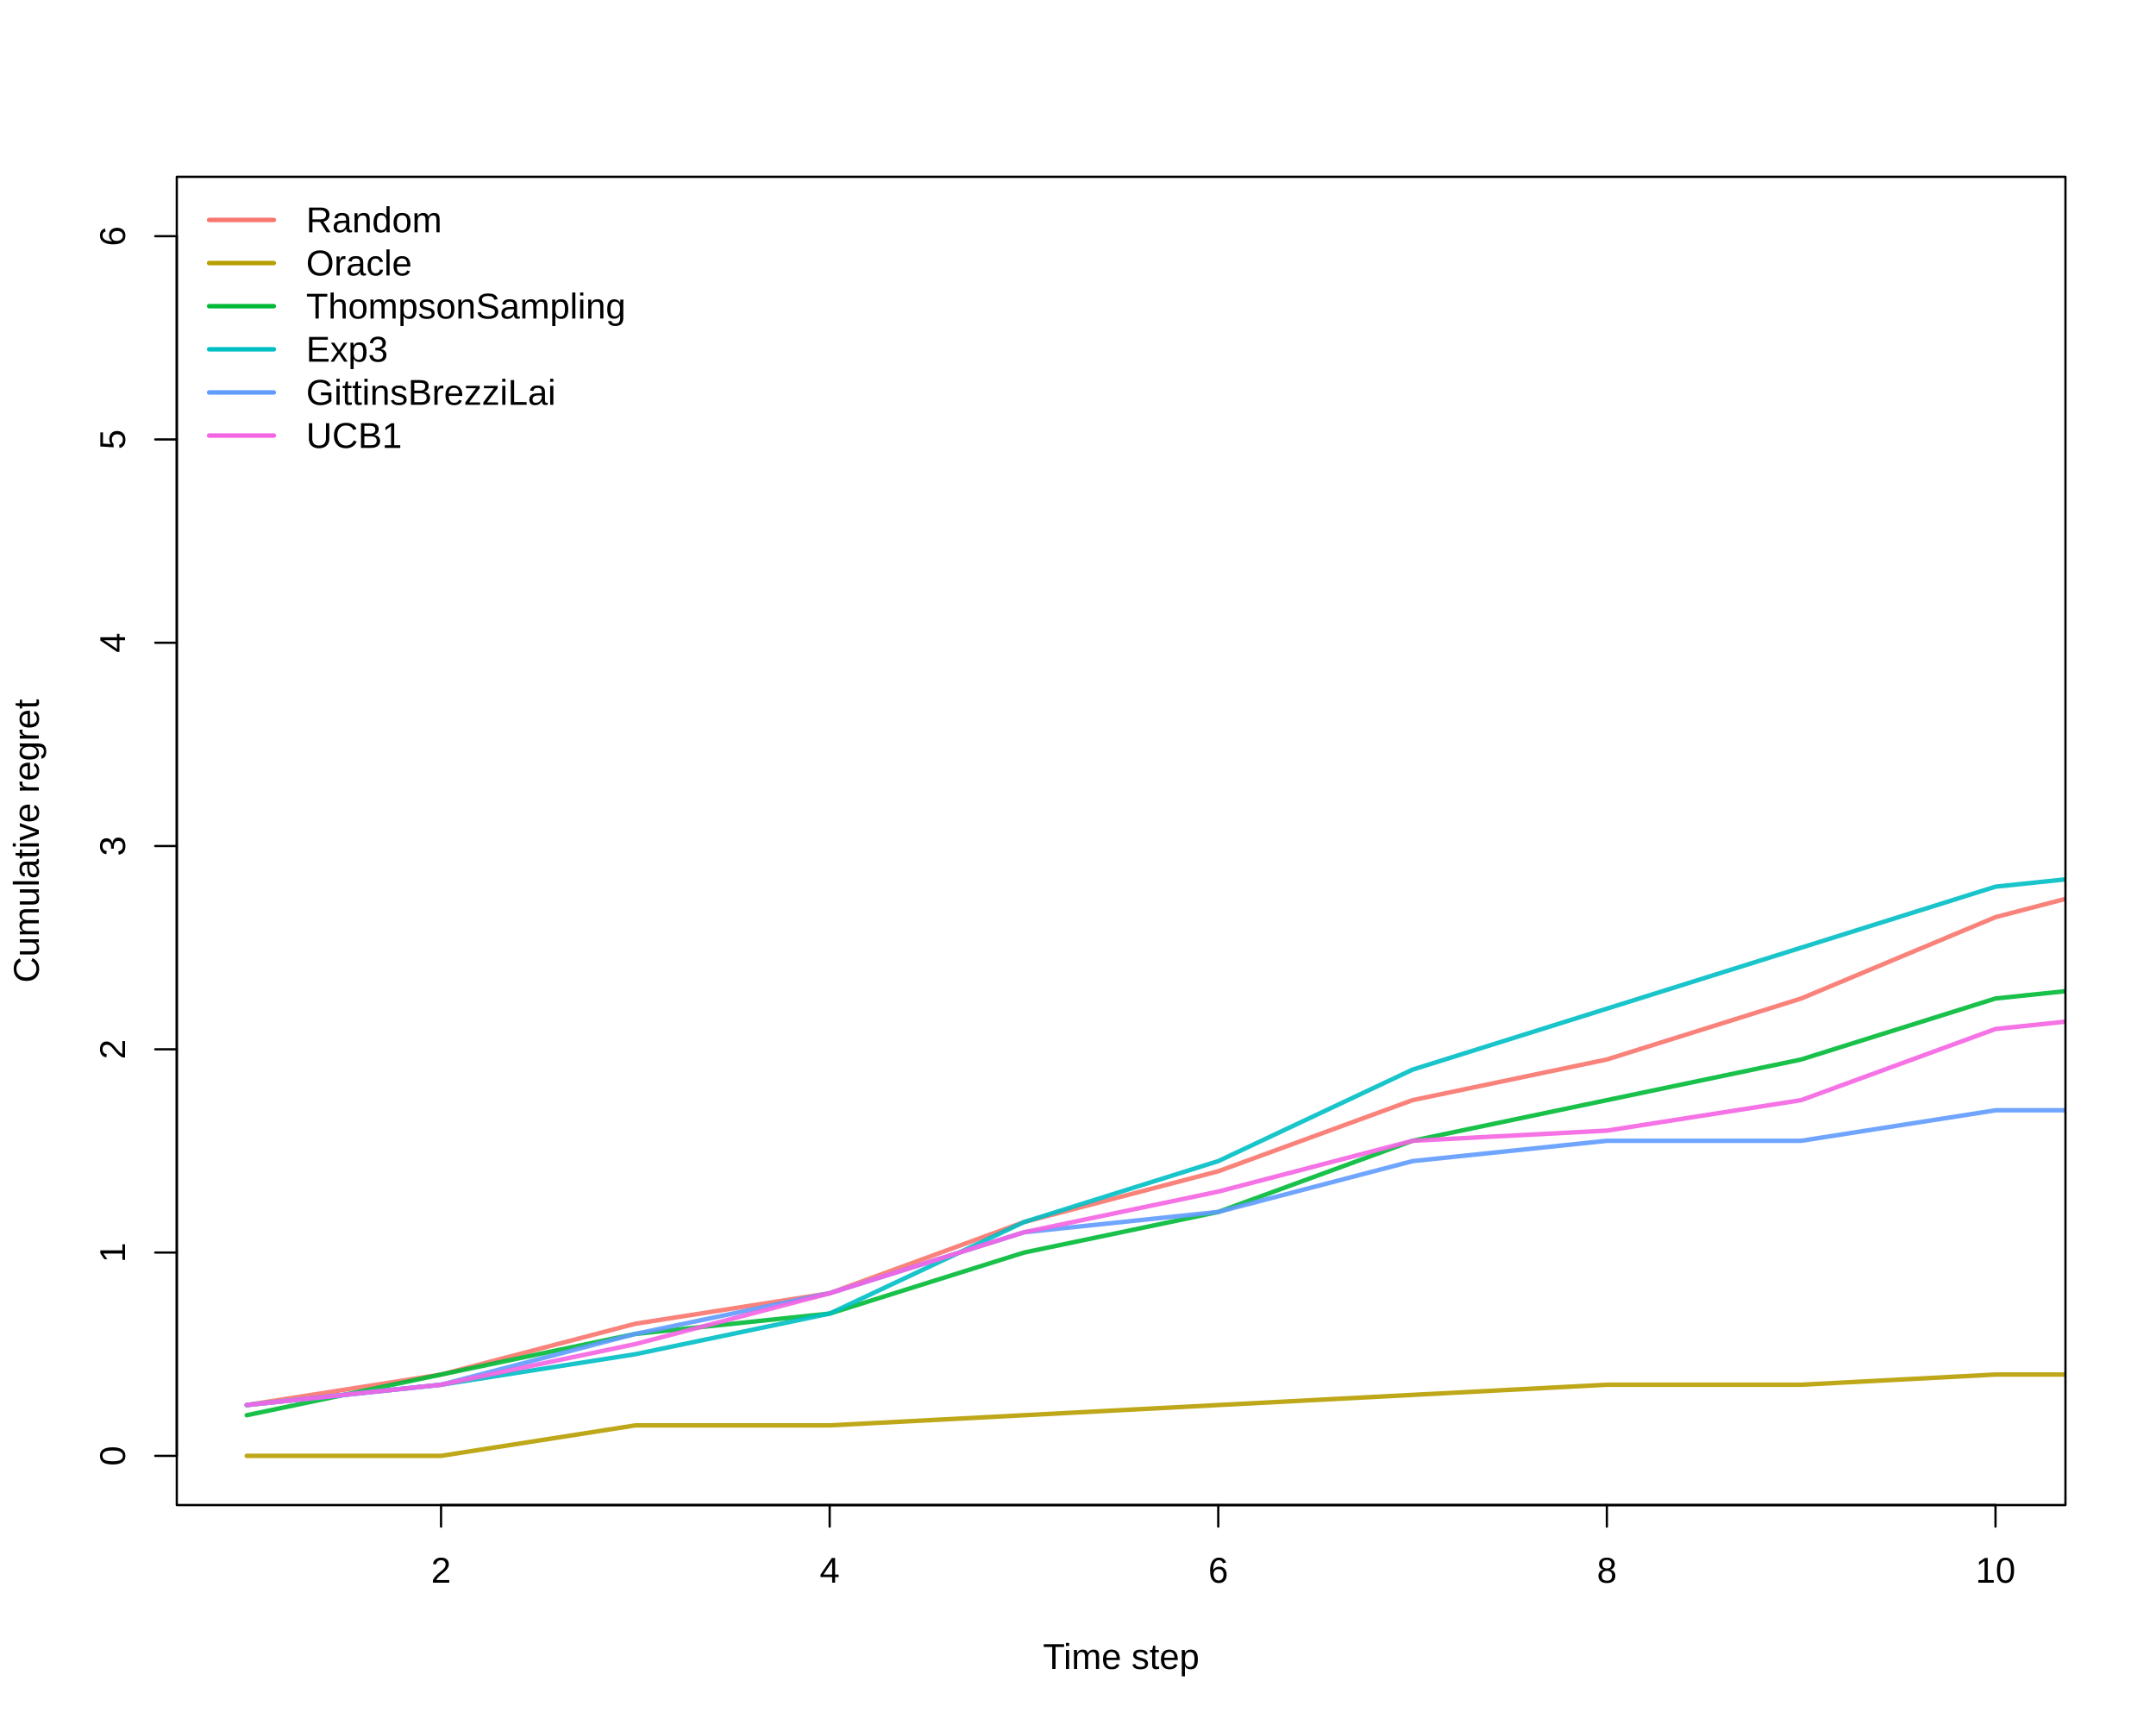
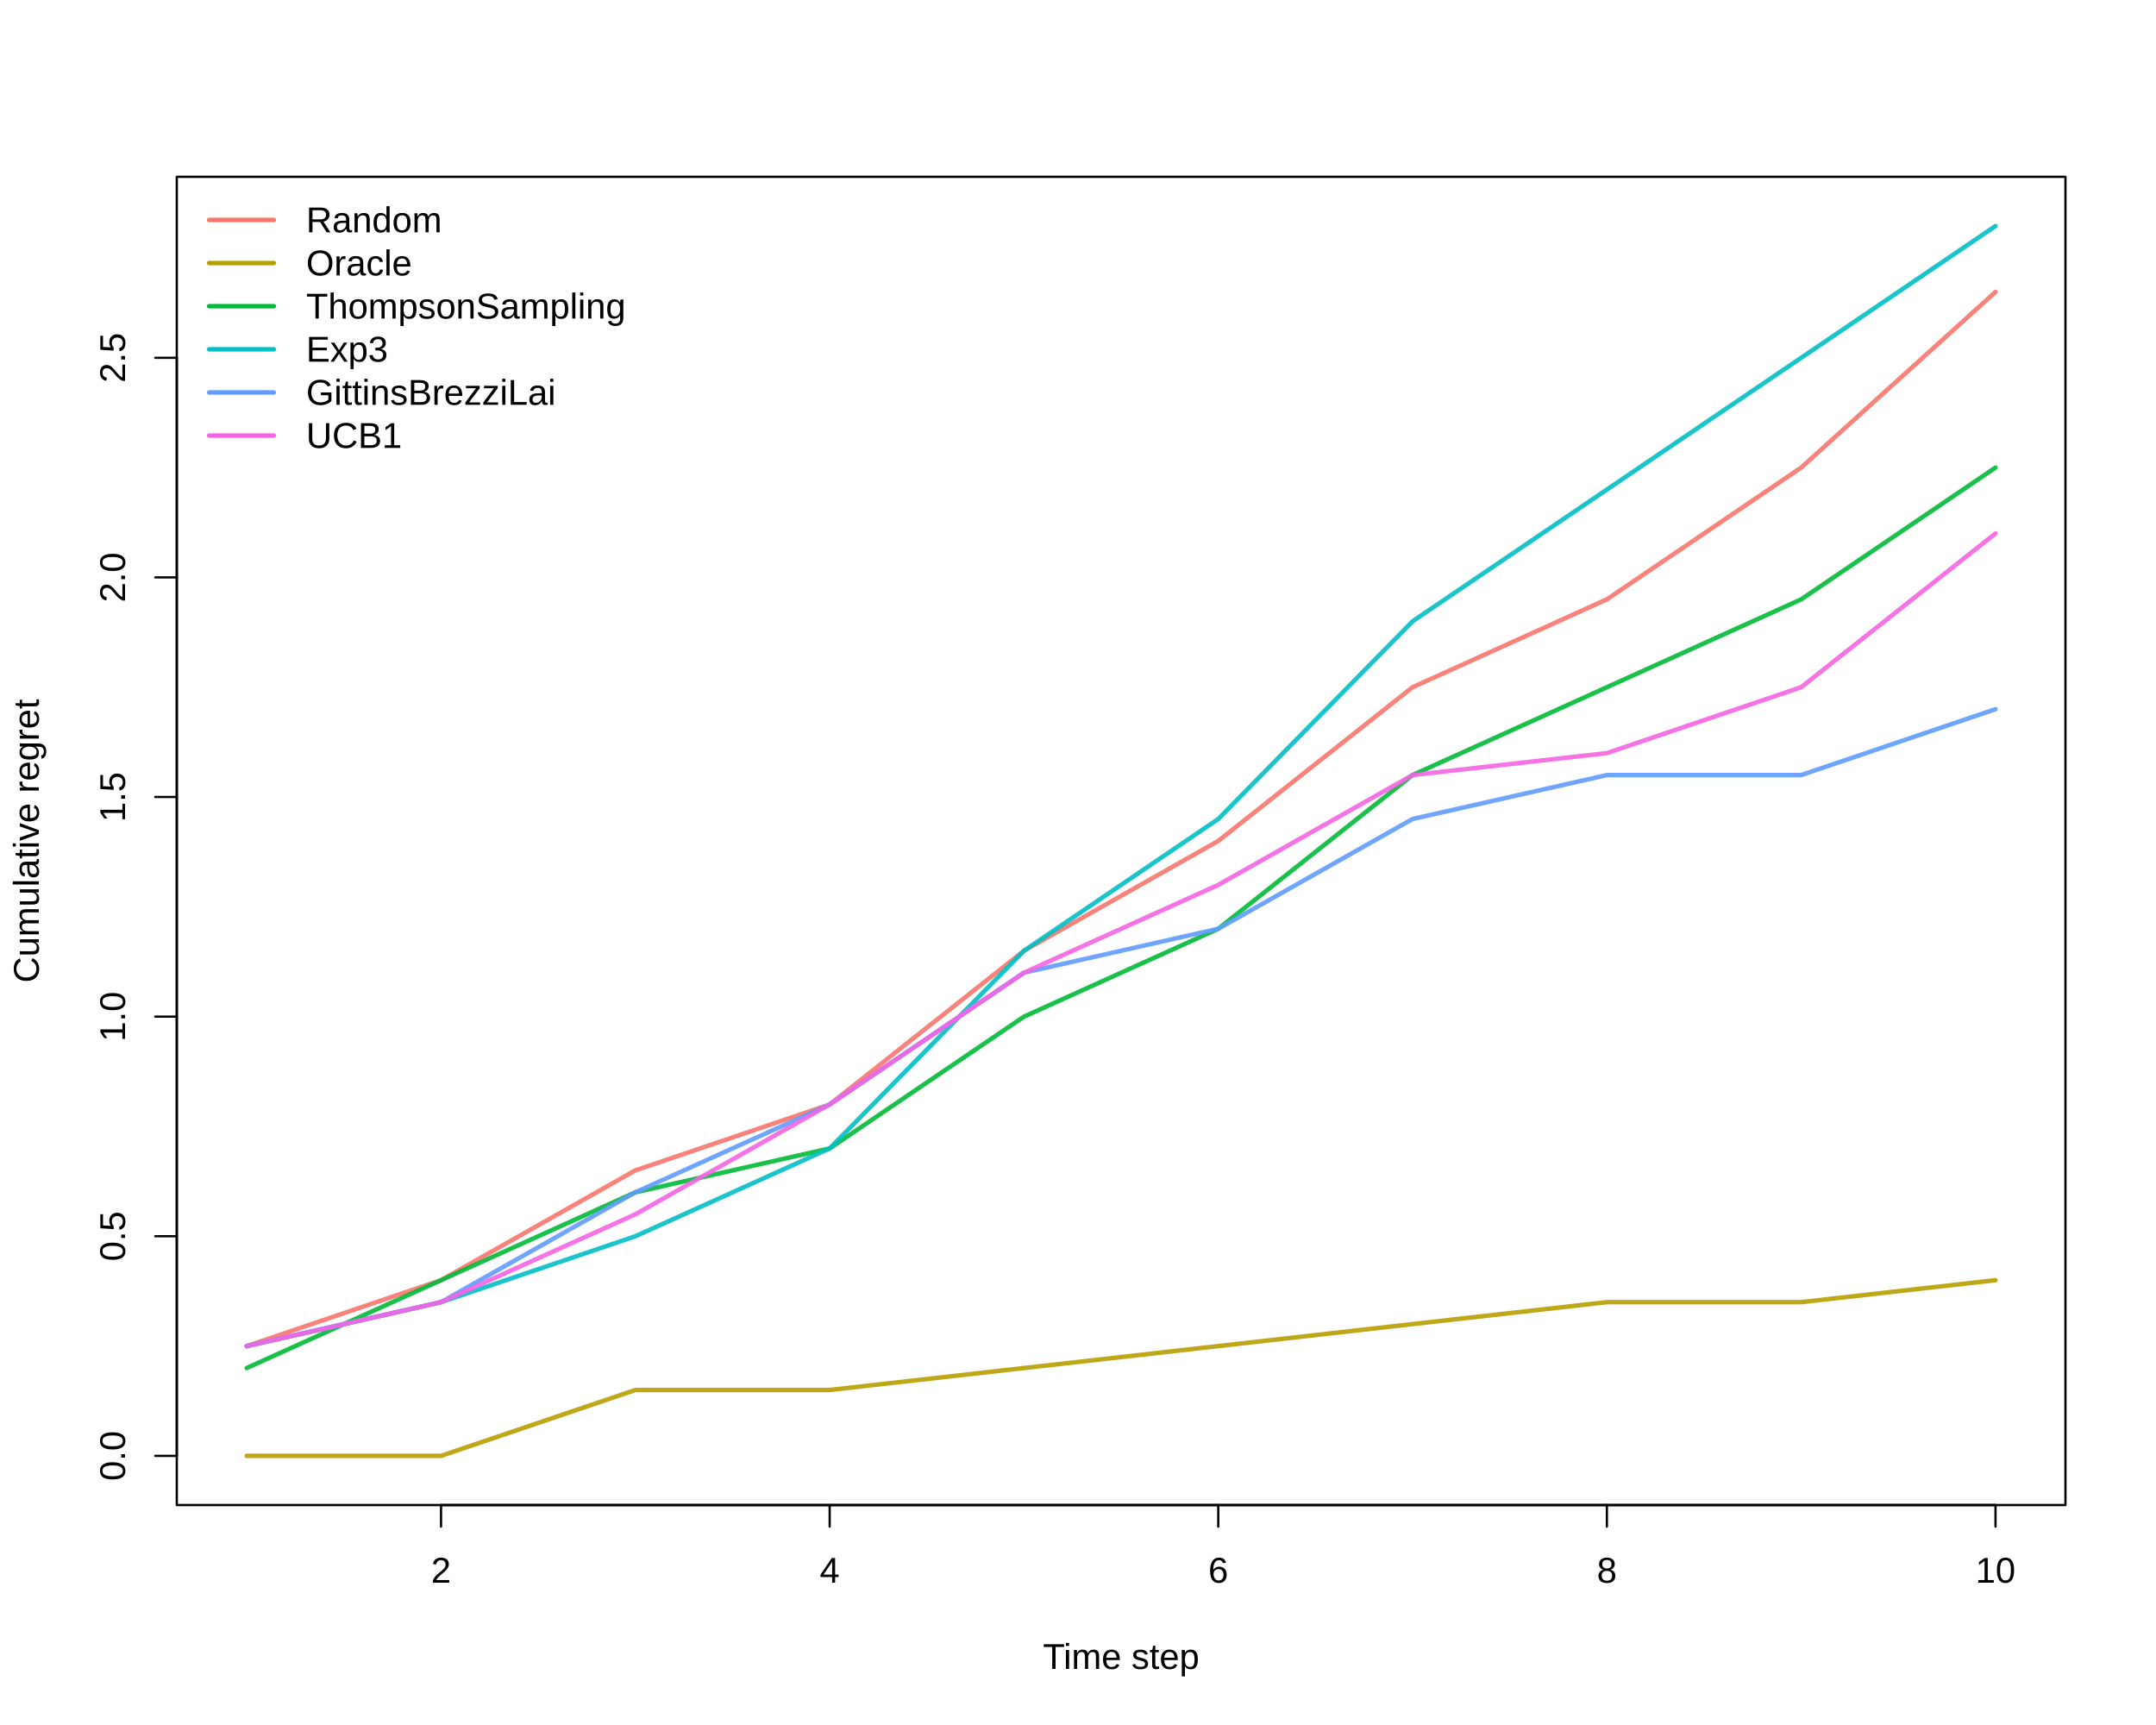
<svg xmlns="http://www.w3.org/2000/svg" viewBox="0 0 720.00 576.00">
  <defs>
    <style type="text/css">
    line, polyline, polygon, path, rect, circle {
      fill: none;
      stroke: #000000;
      stroke-linecap: round;
      stroke-linejoin: round;
      stroke-miterlimit: 10.00;
    }
  </style>
  </defs>
  <rect width="100%" height="100%" style="stroke: none; fill: #FFFFFF;" />
  <defs>
    <clipPath id="cpNTkuMDR8Njg5Ljc2fDUwMi41Nnw1OS4wNA==">
      <rect x="59.04" y="59.04" width="630.72" height="443.52" />
    </clipPath>
  </defs>
-   <polyline points="82.40,469.16 147.29,458.98 212.18,442.01 277.07,431.83 341.96,408.07 406.84,391.10 471.73,367.35 536.62,353.77 601.51,333.41 666.40,306.25 720.00,292.24 " style="stroke-width: 1.50; stroke: #F8766D; stroke-opacity: 0.90;" clip-path="url(#cpNTkuMDR8Njg5Ljc2fDUwMi41Nnw1OS4wNA==)" />
-   <polyline points="82.40,486.13 147.29,486.13 212.18,475.95 277.07,475.95 341.96,472.56 406.84,469.16 471.73,465.77 536.62,462.38 601.51,462.38 666.40,458.98 720.00,458.98 " style="stroke-width: 1.50; stroke: #B79F00; stroke-opacity: 0.90;" clip-path="url(#cpNTkuMDR8Njg5Ljc2fDUwMi41Nnw1OS4wNA==)" />
-   <polyline points="82.40,472.56 147.29,458.98 212.18,445.41 277.07,438.62 341.96,418.25 406.84,404.68 471.73,380.92 536.62,367.35 601.51,353.77 666.40,333.41 720.00,327.80 " style="stroke-width: 1.50; stroke: #00BA38; stroke-opacity: 0.90;" clip-path="url(#cpNTkuMDR8Njg5Ljc2fDUwMi41Nnw1OS4wNA==)" />
-   <polyline points="82.40,469.16 147.29,462.38 212.18,452.19 277.07,438.62 341.96,408.07 406.84,387.71 471.73,357.16 536.62,336.80 601.51,316.44 666.40,296.07 720.00,290.47 " style="stroke-width: 1.50; stroke: #00BFC4; stroke-opacity: 0.90;" clip-path="url(#cpNTkuMDR8Njg5Ljc2fDUwMi41Nnw1OS4wNA==)" />
-   <polyline points="82.40,469.16 147.29,462.38 212.18,445.41 277.07,431.83 341.96,411.47 406.84,404.68 471.73,387.71 536.62,380.92 601.51,380.92 666.40,370.74 720.00,370.74 " style="stroke-width: 1.50; stroke: #619CFF; stroke-opacity: 0.90;" clip-path="url(#cpNTkuMDR8Njg5Ljc2fDUwMi41Nnw1OS4wNA==)" />
-   <polyline points="82.40,469.16 147.29,462.38 212.18,448.80 277.07,431.83 341.96,411.47 406.84,397.89 471.73,380.92 536.62,377.53 601.51,367.35 666.40,343.59 720.00,337.98 " style="stroke-width: 1.50; stroke: #F564E3; stroke-opacity: 0.90;" clip-path="url(#cpNTkuMDR8Njg5Ljc2fDUwMi41Nnw1OS4wNA==)" />
+   <polyline points="82.40,449.47 147.29,427.47 212.18,390.80 277.07,368.80 341.96,317.47 406.84,280.80 471.73,229.47 536.62,200.13 601.51,156.13 666.40,97.47 " style="stroke-width: 1.50; stroke: #F8766D; stroke-opacity: 0.90;" clip-path="url(#cpNTkuMDR8Njg5Ljc2fDUwMi41Nnw1OS4wNA==)" />
+   <polyline points="82.40,486.13 147.29,486.13 212.18,464.13 277.07,464.13 341.96,456.80 406.84,449.47 471.73,442.13 536.62,434.80 601.51,434.80 666.40,427.47 " style="stroke-width: 1.50; stroke: #B79F00; stroke-opacity: 0.90;" clip-path="url(#cpNTkuMDR8Njg5Ljc2fDUwMi41Nnw1OS4wNA==)" />
+   <polyline points="82.40,456.80 147.29,427.47 212.18,398.13 277.07,383.47 341.96,339.47 406.84,310.13 471.73,258.80 536.62,229.47 601.51,200.13 666.40,156.13 " style="stroke-width: 1.50; stroke: #00BA38; stroke-opacity: 0.90;" clip-path="url(#cpNTkuMDR8Njg5Ljc2fDUwMi41Nnw1OS4wNA==)" />
+   <polyline points="82.40,449.47 147.29,434.80 212.18,412.80 277.07,383.47 341.96,317.47 406.84,273.47 471.73,207.47 536.62,163.47 601.51,119.47 666.40,75.47 " style="stroke-width: 1.50; stroke: #00BFC4; stroke-opacity: 0.90;" clip-path="url(#cpNTkuMDR8Njg5Ljc2fDUwMi41Nnw1OS4wNA==)" />
+   <polyline points="82.40,449.47 147.29,434.80 212.18,398.13 277.07,368.80 341.96,324.80 406.84,310.13 471.73,273.47 536.62,258.80 601.51,258.80 666.40,236.80 " style="stroke-width: 1.50; stroke: #619CFF; stroke-opacity: 0.90;" clip-path="url(#cpNTkuMDR8Njg5Ljc2fDUwMi41Nnw1OS4wNA==)" />
+   <polyline points="82.40,449.47 147.29,434.80 212.18,405.47 277.07,368.80 341.96,324.80 406.84,295.47 471.73,258.80 536.62,251.47 601.51,229.47 666.40,178.13 " style="stroke-width: 1.50; stroke: #F564E3; stroke-opacity: 0.90;" clip-path="url(#cpNTkuMDR8Njg5Ljc2fDUwMi41Nnw1OS4wNA==)" />
  <defs>
    <clipPath id="cpMC4wMHw3MjAuMDB8NTc2LjAwfDAuMDA=">
      <rect x="0.00" y="0.00" width="720.00" height="576.00" />
    </clipPath>
  </defs>
  <line x1="147.29" y1="502.56" x2="666.40" y2="502.56" style="stroke-width: 0.75;" clip-path="url(#cpMC4wMHw3MjAuMDB8NTc2LjAwfDAuMDA=)" />
  <line x1="147.29" y1="502.56" x2="147.29" y2="509.76" style="stroke-width: 0.75;" clip-path="url(#cpMC4wMHw3MjAuMDB8NTc2LjAwfDAuMDA=)" />
  <line x1="277.07" y1="502.56" x2="277.07" y2="509.76" style="stroke-width: 0.75;" clip-path="url(#cpMC4wMHw3MjAuMDB8NTc2LjAwfDAuMDA=)" />
  <line x1="406.84" y1="502.56" x2="406.84" y2="509.76" style="stroke-width: 0.75;" clip-path="url(#cpMC4wMHw3MjAuMDB8NTc2LjAwfDAuMDA=)" />
  <line x1="536.62" y1="502.56" x2="536.62" y2="509.76" style="stroke-width: 0.75;" clip-path="url(#cpMC4wMHw3MjAuMDB8NTc2LjAwfDAuMDA=)" />
  <line x1="666.40" y1="502.56" x2="666.40" y2="509.76" style="stroke-width: 0.75;" clip-path="url(#cpMC4wMHw3MjAuMDB8NTc2LjAwfDAuMDA=)" />
  <g clip-path="url(#cpMC4wMHw3MjAuMDB8NTc2LjAwfDAuMDA=)">
    <text x="143.95" y="528.48" style="font-size: 12.00px; font-family: Liberation Sans;" textLength="6.67px" lengthAdjust="spacingAndGlyphs">2</text>
  </g>
  <g clip-path="url(#cpMC4wMHw3MjAuMDB8NTc2LjAwfDAuMDA=)">
    <text x="273.73" y="528.48" style="font-size: 12.00px; font-family: Liberation Sans;" textLength="6.67px" lengthAdjust="spacingAndGlyphs">4</text>
  </g>
  <g clip-path="url(#cpMC4wMHw3MjAuMDB8NTc2LjAwfDAuMDA=)">
    <text x="403.51" y="528.48" style="font-size: 12.00px; font-family: Liberation Sans;" textLength="6.67px" lengthAdjust="spacingAndGlyphs">6</text>
  </g>
  <g clip-path="url(#cpMC4wMHw3MjAuMDB8NTc2LjAwfDAuMDA=)">
    <text x="533.29" y="528.48" style="font-size: 12.00px; font-family: Liberation Sans;" textLength="6.67px" lengthAdjust="spacingAndGlyphs">8</text>
  </g>
  <g clip-path="url(#cpMC4wMHw3MjAuMDB8NTc2LjAwfDAuMDA=)">
    <text x="659.73" y="528.48" style="font-size: 12.00px; font-family: Liberation Sans;" textLength="13.34px" lengthAdjust="spacingAndGlyphs">10</text>
  </g>
-   <line x1="59.04" y1="486.13" x2="59.04" y2="78.86" style="stroke-width: 0.75;" clip-path="url(#cpMC4wMHw3MjAuMDB8NTc2LjAwfDAuMDA=)" />
+   <line x1="59.04" y1="486.13" x2="59.04" y2="119.47" style="stroke-width: 0.75;" clip-path="url(#cpMC4wMHw3MjAuMDB8NTc2LjAwfDAuMDA=)" />
  <line x1="59.04" y1="486.13" x2="51.84" y2="486.13" style="stroke-width: 0.75;" clip-path="url(#cpMC4wMHw3MjAuMDB8NTc2LjAwfDAuMDA=)" />
-   <line x1="59.04" y1="418.25" x2="51.84" y2="418.25" style="stroke-width: 0.75;" clip-path="url(#cpMC4wMHw3MjAuMDB8NTc2LjAwfDAuMDA=)" />
-   <line x1="59.04" y1="350.38" x2="51.84" y2="350.38" style="stroke-width: 0.75;" clip-path="url(#cpMC4wMHw3MjAuMDB8NTc2LjAwfDAuMDA=)" />
-   <line x1="59.04" y1="282.50" x2="51.84" y2="282.50" style="stroke-width: 0.75;" clip-path="url(#cpMC4wMHw3MjAuMDB8NTc2LjAwfDAuMDA=)" />
-   <line x1="59.04" y1="214.62" x2="51.84" y2="214.62" style="stroke-width: 0.75;" clip-path="url(#cpMC4wMHw3MjAuMDB8NTc2LjAwfDAuMDA=)" />
-   <line x1="59.04" y1="146.74" x2="51.84" y2="146.74" style="stroke-width: 0.75;" clip-path="url(#cpMC4wMHw3MjAuMDB8NTc2LjAwfDAuMDA=)" />
-   <line x1="59.04" y1="78.86" x2="51.84" y2="78.86" style="stroke-width: 0.75;" clip-path="url(#cpMC4wMHw3MjAuMDB8NTc2LjAwfDAuMDA=)" />
+   <line x1="59.04" y1="412.80" x2="51.84" y2="412.80" style="stroke-width: 0.75;" clip-path="url(#cpMC4wMHw3MjAuMDB8NTc2LjAwfDAuMDA=)" />
+   <line x1="59.04" y1="339.47" x2="51.84" y2="339.47" style="stroke-width: 0.75;" clip-path="url(#cpMC4wMHw3MjAuMDB8NTc2LjAwfDAuMDA=)" />
+   <line x1="59.04" y1="266.13" x2="51.84" y2="266.13" style="stroke-width: 0.75;" clip-path="url(#cpMC4wMHw3MjAuMDB8NTc2LjAwfDAuMDA=)" />
+   <line x1="59.04" y1="192.80" x2="51.84" y2="192.80" style="stroke-width: 0.75;" clip-path="url(#cpMC4wMHw3MjAuMDB8NTc2LjAwfDAuMDA=)" />
+   <line x1="59.04" y1="119.47" x2="51.84" y2="119.47" style="stroke-width: 0.75;" clip-path="url(#cpMC4wMHw3MjAuMDB8NTc2LjAwfDAuMDA=)" />
  <g clip-path="url(#cpMC4wMHw3MjAuMDB8NTc2LjAwfDAuMDA=)">
-     <text transform="translate(41.76,489.47) rotate(-90)" style="font-size: 12.00px; font-family: Liberation Sans;" textLength="6.67px" lengthAdjust="spacingAndGlyphs">0</text>
+     <text transform="translate(41.76,494.47) rotate(-90)" style="font-size: 12.00px; font-family: Liberation Sans;" textLength="16.67px" lengthAdjust="spacingAndGlyphs">0.0</text>
  </g>
  <g clip-path="url(#cpMC4wMHw3MjAuMDB8NTc2LjAwfDAuMDA=)">
-     <text transform="translate(41.76,421.59) rotate(-90)" style="font-size: 12.00px; font-family: Liberation Sans;" textLength="6.67px" lengthAdjust="spacingAndGlyphs">1</text>
+     <text transform="translate(41.76,421.14) rotate(-90)" style="font-size: 12.00px; font-family: Liberation Sans;" textLength="16.67px" lengthAdjust="spacingAndGlyphs">0.5</text>
  </g>
  <g clip-path="url(#cpMC4wMHw3MjAuMDB8NTc2LjAwfDAuMDA=)">
-     <text transform="translate(41.76,353.71) rotate(-90)" style="font-size: 12.00px; font-family: Liberation Sans;" textLength="6.67px" lengthAdjust="spacingAndGlyphs">2</text>
+     <text transform="translate(41.76,347.80) rotate(-90)" style="font-size: 12.00px; font-family: Liberation Sans;" textLength="16.67px" lengthAdjust="spacingAndGlyphs">1.0</text>
  </g>
  <g clip-path="url(#cpMC4wMHw3MjAuMDB8NTc2LjAwfDAuMDA=)">
-     <text transform="translate(41.76,285.83) rotate(-90)" style="font-size: 12.00px; font-family: Liberation Sans;" textLength="6.67px" lengthAdjust="spacingAndGlyphs">3</text>
+     <text transform="translate(41.76,274.47) rotate(-90)" style="font-size: 12.00px; font-family: Liberation Sans;" textLength="16.67px" lengthAdjust="spacingAndGlyphs">1.5</text>
  </g>
  <g clip-path="url(#cpMC4wMHw3MjAuMDB8NTc2LjAwfDAuMDA=)">
-     <text transform="translate(41.76,217.95) rotate(-90)" style="font-size: 12.00px; font-family: Liberation Sans;" textLength="6.67px" lengthAdjust="spacingAndGlyphs">4</text>
+     <text transform="translate(41.76,201.14) rotate(-90)" style="font-size: 12.00px; font-family: Liberation Sans;" textLength="16.67px" lengthAdjust="spacingAndGlyphs">2.0</text>
  </g>
  <g clip-path="url(#cpMC4wMHw3MjAuMDB8NTc2LjAwfDAuMDA=)">
-     <text transform="translate(41.76,150.08) rotate(-90)" style="font-size: 12.00px; font-family: Liberation Sans;" textLength="6.67px" lengthAdjust="spacingAndGlyphs">5</text>
-   </g>
-   <g clip-path="url(#cpMC4wMHw3MjAuMDB8NTc2LjAwfDAuMDA=)">
-     <text transform="translate(41.76,82.20) rotate(-90)" style="font-size: 12.00px; font-family: Liberation Sans;" textLength="6.67px" lengthAdjust="spacingAndGlyphs">6</text>
+     <text transform="translate(41.76,127.80) rotate(-90)" style="font-size: 12.00px; font-family: Liberation Sans;" textLength="16.67px" lengthAdjust="spacingAndGlyphs">2.5</text>
  </g>
  <g clip-path="url(#cpMC4wMHw3MjAuMDB8NTc2LjAwfDAuMDA=)">
    <text x="348.29" y="557.28" style="font-size: 12.00px; font-family: Liberation Sans;" textLength="52.22px" lengthAdjust="spacingAndGlyphs">Time step</text>
  </g>
  <g clip-path="url(#cpMC4wMHw3MjAuMDB8NTc2LjAwfDAuMDA=)">
    <text transform="translate(12.96,328.15) rotate(-90)" style="font-size: 12.00px; font-family: Liberation Sans;" textLength="94.70px" lengthAdjust="spacingAndGlyphs">Cumulative regret</text>
  </g>
  <polyline points="59.04,502.56 689.76,502.56 689.76,59.04 59.04,59.04 59.04,502.56 " style="stroke-width: 0.75;" clip-path="url(#cpMC4wMHw3MjAuMDB8NTc2LjAwfDAuMDA=)" />
  <defs>
    <clipPath id="cpNTkuMDR8Njg5Ljc2fDUwMi41Nnw1OS4wNA==">
      <rect x="59.04" y="59.04" width="630.72" height="443.52" />
    </clipPath>
  </defs>
  <line x1="69.84" y1="73.44" x2="91.44" y2="73.44" style="stroke-width: 1.50; stroke: #F8766D;" clip-path="url(#cpNTkuMDR8Njg5Ljc2fDUwMi41Nnw1OS4wNA==)" />
  <line x1="69.84" y1="87.84" x2="91.44" y2="87.84" style="stroke-width: 1.50; stroke: #B79F00;" clip-path="url(#cpNTkuMDR8Njg5Ljc2fDUwMi41Nnw1OS4wNA==)" />
  <line x1="69.84" y1="102.24" x2="91.44" y2="102.24" style="stroke-width: 1.50; stroke: #00BA38;" clip-path="url(#cpNTkuMDR8Njg5Ljc2fDUwMi41Nnw1OS4wNA==)" />
  <line x1="69.84" y1="116.64" x2="91.44" y2="116.64" style="stroke-width: 1.50; stroke: #00BFC4;" clip-path="url(#cpNTkuMDR8Njg5Ljc2fDUwMi41Nnw1OS4wNA==)" />
  <line x1="69.84" y1="131.04" x2="91.44" y2="131.04" style="stroke-width: 1.50; stroke: #619CFF;" clip-path="url(#cpNTkuMDR8Njg5Ljc2fDUwMi41Nnw1OS4wNA==)" />
  <line x1="69.84" y1="145.44" x2="91.44" y2="145.44" style="stroke-width: 1.50; stroke: #F564E3;" clip-path="url(#cpNTkuMDR8Njg5Ljc2fDUwMi41Nnw1OS4wNA==)" />
  <g clip-path="url(#cpNTkuMDR8Njg5Ljc2fDUwMi41Nnw1OS4wNA==)">
    <text x="102.24" y="77.56" style="font-size: 12.00px; font-family: Liberation Sans;" textLength="45.36px" lengthAdjust="spacingAndGlyphs">Random</text>
  </g>
  <g clip-path="url(#cpNTkuMDR8Njg5Ljc2fDUwMi41Nnw1OS4wNA==)">
-     <text x="102.24" y="91.97" style="font-size: 12.00px; font-family: Liberation Sans;" textLength="35.34px" lengthAdjust="spacingAndGlyphs">Oracle</text>
+     <text x="102.24" y="91.96" style="font-size: 12.00px; font-family: Liberation Sans;" textLength="35.34px" lengthAdjust="spacingAndGlyphs">Oracle</text>
  </g>
  <g clip-path="url(#cpNTkuMDR8Njg5Ljc2fDUwMi41Nnw1OS4wNA==)">
    <text x="102.24" y="106.37" style="font-size: 12.00px; font-family: Liberation Sans;" textLength="106.72px" lengthAdjust="spacingAndGlyphs">ThompsonSampling</text>
  </g>
  <g clip-path="url(#cpNTkuMDR8Njg5Ljc2fDUwMi41Nnw1OS4wNA==)">
-     <text x="102.24" y="120.77" style="font-size: 12.00px; font-family: Liberation Sans;" textLength="27.34px" lengthAdjust="spacingAndGlyphs">Exp3</text>
+     <text x="102.24" y="120.76" style="font-size: 12.00px; font-family: Liberation Sans;" textLength="27.34px" lengthAdjust="spacingAndGlyphs">Exp3</text>
  </g>
  <g clip-path="url(#cpNTkuMDR8Njg5Ljc2fDUwMi41Nnw1OS4wNA==)">
    <text x="102.24" y="135.17" style="font-size: 12.00px; font-family: Liberation Sans;" textLength="83.36px" lengthAdjust="spacingAndGlyphs">GittinsBrezziLai</text>
  </g>
  <g clip-path="url(#cpNTkuMDR8Njg5Ljc2fDUwMi41Nnw1OS4wNA==)">
    <text x="102.24" y="149.56" style="font-size: 12.00px; font-family: Liberation Sans;" textLength="32.02px" lengthAdjust="spacingAndGlyphs">UCB1</text>
  </g>
</svg>
